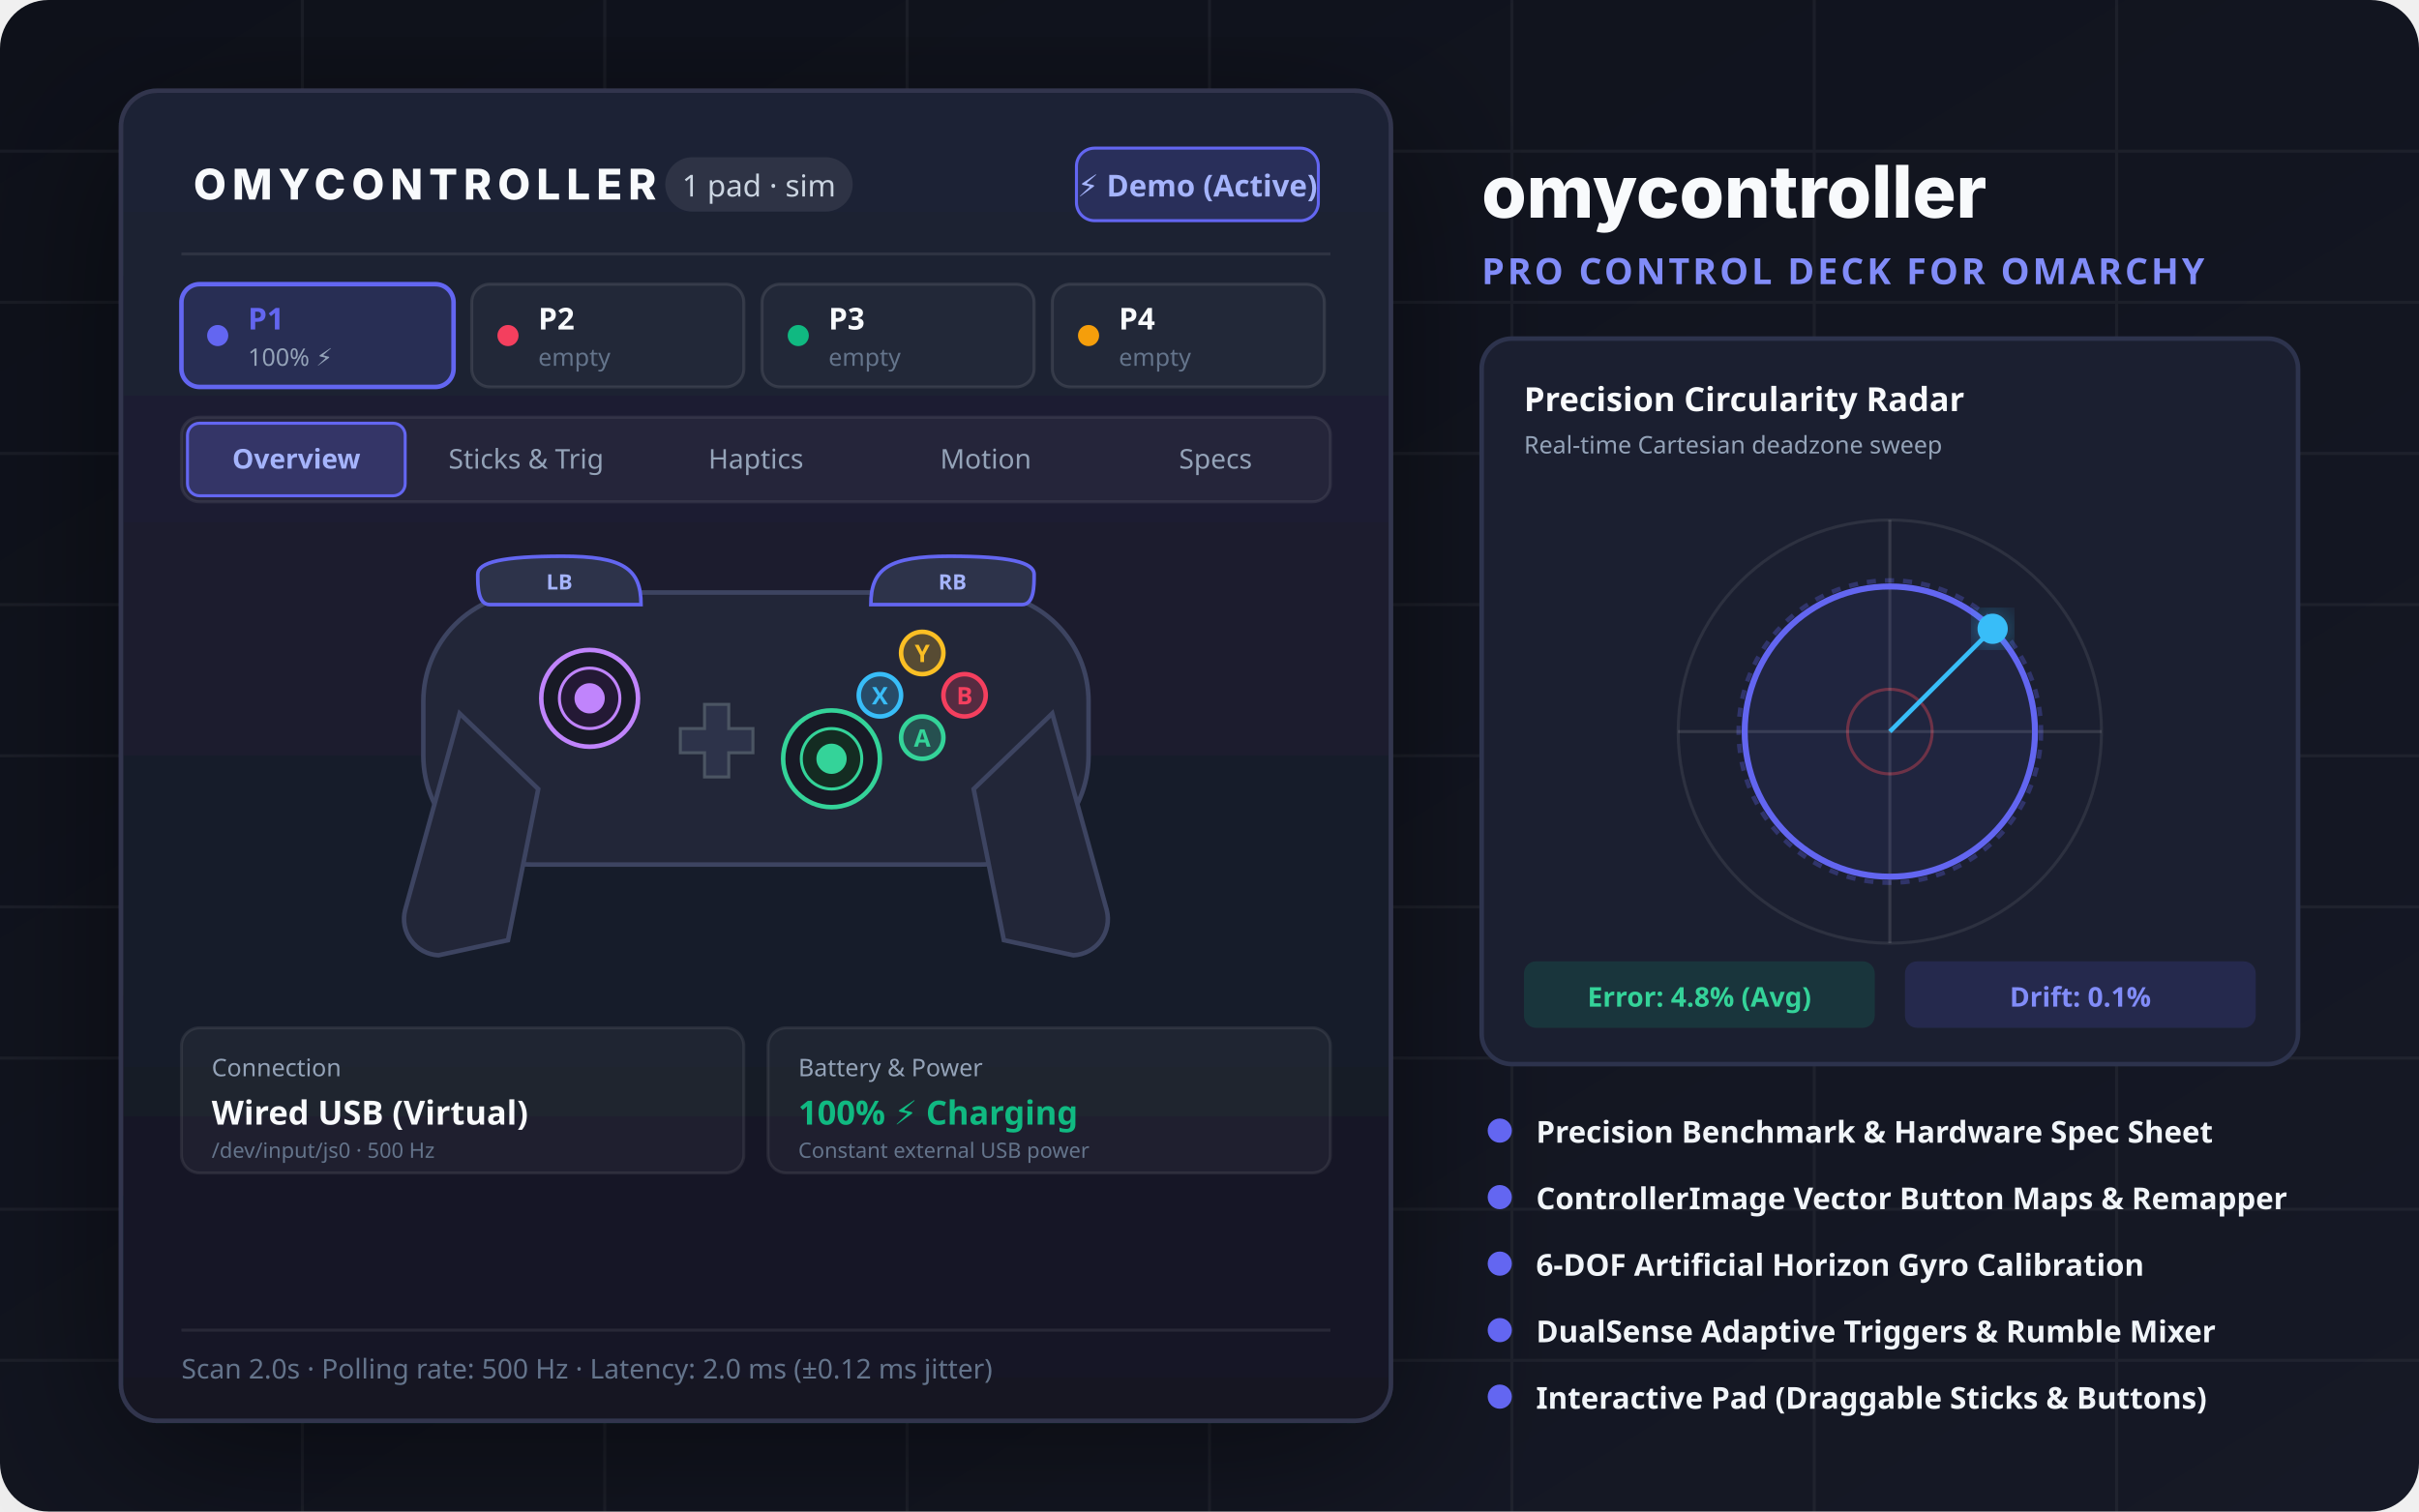
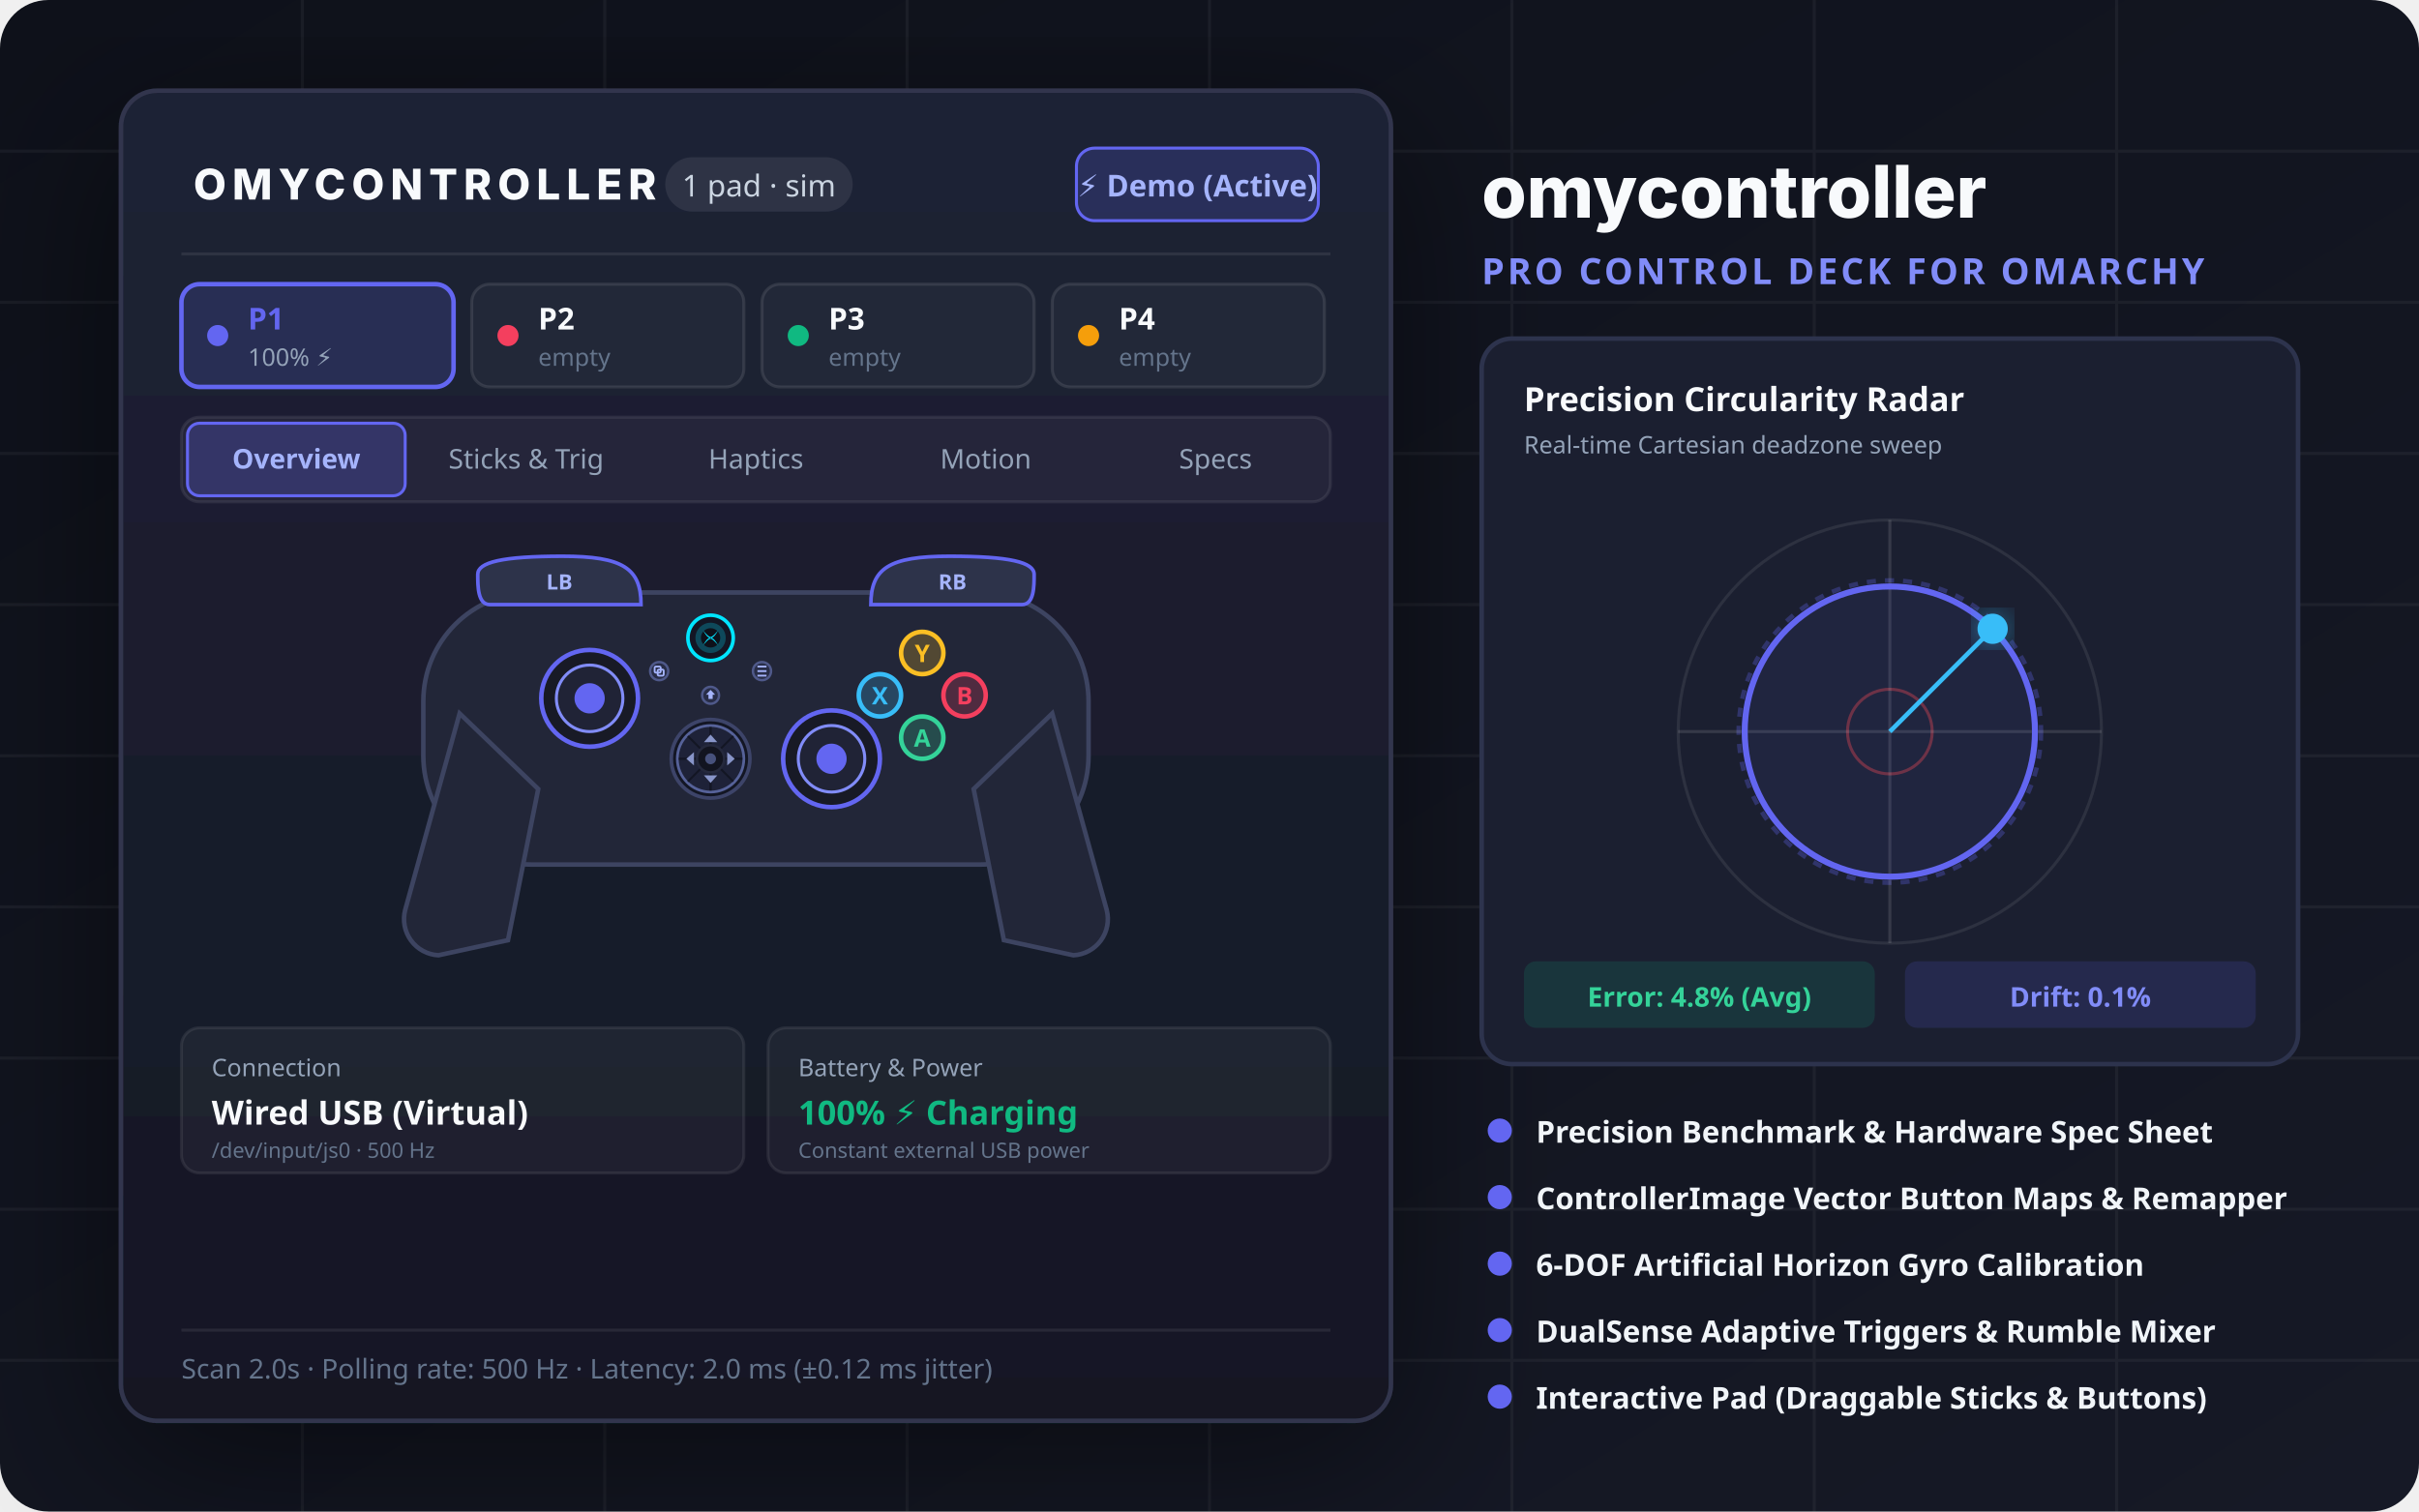
<svg xmlns="http://www.w3.org/2000/svg" viewBox="0 0 800 500" width="800" height="500">
  <defs>
    <linearGradient id="bgGrad" x1="0%" y1="0%" x2="100%" y2="100%">
      <stop offset="0%" stop-color="#0e111a" />
      <stop offset="100%" stop-color="#161926" />
    </linearGradient>
    <linearGradient id="panelGrad" x1="0%" y1="0%" x2="0%" y2="100%">
      <stop offset="0%" stop-color="#1e2235" />
      <stop offset="100%" stop-color="#151724" />
    </linearGradient>
    <linearGradient id="accentGrad" x1="0%" y1="0%" x2="100%" y2="0%">
      <stop offset="0%" stop-color="#6366f1" />
      <stop offset="100%" stop-color="#818cf8" />
    </linearGradient>
    <filter id="glow" x="-20%" y="-20%" width="140%" height="140%">
      <feGaussianBlur stdDeviation="6" result="blur" />
      <feComposite in="SourceGraphic" in2="blur" operator="over" />
    </filter>
  </defs>
  <rect width="800" height="500" rx="16" fill="url(#bgGrad)" />
  <g opacity="0.05" stroke="#ffffff" stroke-width="1">
    <line x1="0" y1="50" x2="800" y2="50" />
    <line x1="0" y1="100" x2="800" y2="100" />
    <line x1="0" y1="150" x2="800" y2="150" />
    <line x1="0" y1="200" x2="800" y2="200" />
    <line x1="0" y1="250" x2="800" y2="250" />
    <line x1="0" y1="300" x2="800" y2="300" />
    <line x1="0" y1="350" x2="800" y2="350" />
    <line x1="0" y1="400" x2="800" y2="400" />
    <line x1="0" y1="450" x2="800" y2="450" />
    <line x1="100" y1="0" x2="100" y2="500" />
    <line x1="200" y1="0" x2="200" y2="500" />
    <line x1="300" y1="0" x2="300" y2="500" />
    <line x1="400" y1="0" x2="400" y2="500" />
    <line x1="500" y1="0" x2="500" y2="500" />
    <line x1="600" y1="0" x2="600" y2="500" />
    <line x1="700" y1="0" x2="700" y2="500" />
  </g>
  <g transform="translate(40, 30)">
    <rect width="420" height="440" rx="12" fill="url(#panelGrad)" stroke="#31364d" stroke-width="1.5" filter="drop-shadow(0 12px 28px rgba(0,0,0,0.5))" />
    <text x="24" y="36" fill="#f8fafc" font-family="system-ui, -apple-system, sans-serif" font-size="14" font-weight="800" letter-spacing="2">OMYCONTROLLER</text>
    <rect x="180" y="22" width="62" height="18" rx="9" fill="rgba(255,255,255,0.08)" />
    <text x="211" y="35" fill="#cbd5e1" font-family="sans-serif" font-size="10" text-anchor="middle">1 pad · sim</text>
    <rect x="316" y="19" width="80" height="24" rx="6" fill="rgba(99,102,241,0.2)" stroke="#6366f1" stroke-width="1" />
    <text x="356" y="35" fill="#a5b4fc" font-family="sans-serif" font-size="10" font-weight="600" text-anchor="middle">⚡ Demo (Active)</text>
    <line x1="20" y1="54" x2="400" y2="54" stroke="rgba(255,255,255,0.08)" stroke-width="1" />
    <g transform="translate(20, 64)">
      <rect x="0" y="0" width="90" height="34" rx="6" fill="rgba(99,102,241,0.18)" stroke="#6366f1" stroke-width="1.5" />
      <circle cx="12" cy="17" r="3.5" fill="#6366f1" />
      <text x="22" y="15" fill="#6366f1" font-family="sans-serif" font-size="10" font-weight="700">P1</text>
      <text x="22" y="27" fill="#94a3b8" font-family="sans-serif" font-size="8">100% ⚡</text>
      <rect x="96" y="0" width="90" height="34" rx="6" fill="rgba(255,255,255,0.03)" stroke="rgba(255,255,255,0.1)" />
      <circle cx="108" cy="17" r="3.5" fill="#f43f5e" />
      <text x="118" y="15" fill="#f8fafc" font-family="sans-serif" font-size="10" font-weight="700">P2</text>
      <text x="118" y="27" fill="#64748b" font-family="sans-serif" font-size="8">empty</text>
      <rect x="192" y="0" width="90" height="34" rx="6" fill="rgba(255,255,255,0.03)" stroke="rgba(255,255,255,0.1)" />
      <circle cx="204" cy="17" r="3.5" fill="#10b981" />
      <text x="214" y="15" fill="#f8fafc" font-family="sans-serif" font-size="10" font-weight="700">P3</text>
      <text x="214" y="27" fill="#64748b" font-family="sans-serif" font-size="8">empty</text>
      <rect x="288" y="0" width="90" height="34" rx="6" fill="rgba(255,255,255,0.03)" stroke="rgba(255,255,255,0.1)" />
      <circle cx="300" cy="17" r="3.5" fill="#f59e0b" />
      <text x="310" y="15" fill="#f8fafc" font-family="sans-serif" font-size="10" font-weight="700">P4</text>
      <text x="310" y="27" fill="#64748b" font-family="sans-serif" font-size="8">empty</text>
    </g>
    <g transform="translate(20, 108)">
      <rect width="380" height="28" rx="6" fill="rgba(255,255,255,0.04)" stroke="rgba(255,255,255,0.08)" />
      <rect x="2" y="2" width="72" height="24" rx="4" fill="rgba(99,102,241,0.25)" stroke="#6366f1" stroke-width="1" />
      <text x="38" y="17" fill="#a5b4fc" font-family="sans-serif" font-size="9" font-weight="700" text-anchor="middle">Overview</text>
      <text x="114" y="17" fill="#94a3b8" font-family="sans-serif" font-size="9" text-anchor="middle">Sticks &amp; Trig</text>
      <text x="190" y="17" fill="#94a3b8" font-family="sans-serif" font-size="9" text-anchor="middle">Haptics</text>
      <text x="266" y="17" fill="#94a3b8" font-family="sans-serif" font-size="9" text-anchor="middle">Motion</text>
      <text x="342" y="17" fill="#94a3b8" font-family="sans-serif" font-size="9" text-anchor="middle">Specs</text>
    </g>
    <g transform="translate(70, 146)">
      <rect x="30" y="20" width="220" height="90" rx="36" fill="#222638" stroke="#3d4461" stroke-width="1.5" />
      <path d="M42 60 L24 125 A12 12 0 0 0 35 140 L58 135 L68 85 Z" fill="#222638" stroke="#3d4461" stroke-width="1.5" />
      <path d="M238 60 L256 125 A12 12 0 0 1 245 140 L222 135 L212 85 Z" fill="#222638" stroke="#3d4461" stroke-width="1.5" />
      <path d="M48 14 C48 10, 56 8, 76 8 C96 8, 102 12, 102 24 L52 24 C48 24, 48 18, 48 14 Z" fill="#2d334a" stroke="#6366f1" stroke-width="1.2" />
      <text x="75" y="19" fill="#a5b4fc" font-family="sans-serif" font-size="7" font-weight="700" text-anchor="middle">LB</text>
      <path d="M232 14 C232 10, 224 8, 204 8 C184 8, 178 12, 178 24 L228 24 C232 24, 232 18, 232 14 Z" fill="#2d334a" stroke="#6366f1" stroke-width="1.2" />
      <text x="205" y="19" fill="#a5b4fc" font-family="sans-serif" font-size="7" font-weight="700" text-anchor="middle">RB</text>
-       <circle cx="85" cy="55" r="16" fill="#181a26" stroke="#c084fc" stroke-width="1.5" />
-       <circle cx="85" cy="55" r="10" fill="#241935" stroke="#c084fc" stroke-width="1" />
-       <circle cx="85" cy="55" r="5" fill="#c084fc" />
-       <circle cx="165" cy="75" r="16" fill="#181a26" stroke="#34d399" stroke-width="1.5" />
-       <circle cx="165" cy="75" r="10" fill="#142c22" stroke="#34d399" stroke-width="1" />
-       <circle cx="165" cy="75" r="5" fill="#34d399" />
-       <path d="M115 65 h8 v-8 h8 v8 h8 v8 h-8 v8 h-8 v-8 h-8 z" fill="#2d334a" stroke="#4b5563" />
-       <circle cx="195" cy="40" r="7" fill="rgba(251,191,36,0.25)" stroke="#fbbf24" stroke-width="1.5" />
-       <text x="195" y="43" fill="#fbbf24" font-family="sans-serif" font-size="8" font-weight="800" text-anchor="middle">Y</text>
-       <circle cx="195" cy="68" r="7" fill="rgba(52,211,153,0.25)" stroke="#34d399" stroke-width="1.5" />
-       <text x="195" y="71" fill="#34d399" font-family="sans-serif" font-size="8" font-weight="800" text-anchor="middle">A</text>
-       <circle cx="181" cy="54" r="7" fill="rgba(56,189,248,0.25)" stroke="#38bdf8" stroke-width="1.5" />
-       <text x="181" y="57" fill="#38bdf8" font-family="sans-serif" font-size="8" font-weight="800" text-anchor="middle">X</text>
-       <circle cx="209" cy="54" r="7" fill="rgba(244,63,94,0.25)" stroke="#f43f5e" stroke-width="1.5" />
-       <text x="209" y="57" fill="#f43f5e" font-family="sans-serif" font-size="8" font-weight="800" text-anchor="middle">B</text>
+       <circle cx="125" cy="35" r="7.5" fill="#131624" stroke="#00e5ff" stroke-width="1.2" />
+       <circle cx="125" cy="35" r="5" fill="#00e5ff" opacity="0.25" />
+       <circle cx="125" cy="35" r="3.2" fill="#0e111a" />
+       <path d="M 122.5 32.5 C 123.5 33.7, 124.3 34.6, 125 34.7 C 125.7 34.6, 126.5 33.7, 127.5 32.5 C 126.8 33.8, 126 35, 125 35.1 C 124 35, 123.2 33.8, 122.5 32.5 Z M 122.5 37.5 C 123.5 36.3, 124.3 35.4, 125 35.3 C 125.7 35.4, 126.5 36.3, 127.5 37.5 C 126.8 36.2, 126 35, 125 34.9 C 124 35, 123.2 36.2, 122.5 37.5 Z" fill="#00e5ff" />
+       <circle cx="108" cy="46" r="3" fill="#282d47" stroke="#4f598a" stroke-width="0.8" />
+       <rect x="106.5" y="44.5" width="2" height="2" rx="0.4" fill="none" stroke="#a5b4fc" stroke-width="0.6" />
+       <rect x="107.5" y="45.5" width="2" height="2" rx="0.4" fill="none" stroke="#a5b4fc" stroke-width="0.6" />
+       <circle cx="142" cy="46" r="3" fill="#282d47" stroke="#4f598a" stroke-width="0.8" />
+       <line x1="140.5" y1="44.5" x2="143.5" y2="44.5" stroke="#a5b4fc" stroke-width="0.6" />
+       <line x1="140.5" y1="46" x2="143.5" y2="46" stroke="#a5b4fc" stroke-width="0.6" />
+       <line x1="140.5" y1="47.5" x2="143.5" y2="47.5" stroke="#a5b4fc" stroke-width="0.6" />
+       <circle cx="125" cy="54" r="2.8" fill="#282d47" stroke="#4f598a" stroke-width="0.8" />
+       <path d="M 125 52.2 L 123.5 53.8 L 124.3 53.8 L 124.3 55.2 L 125.7 55.2 L 125.7 53.8 L 126.5 53.8 Z" fill="#a5b4fc" />
+       <circle cx="85" cy="55" r="16" fill="#181a26" stroke="#6366f1" stroke-width="1.5" />
+       <circle cx="85" cy="55" r="11" fill="#202336" stroke="#818cf8" stroke-width="1" />
+       <line x1="85" y1="40" x2="85" y2="43" stroke="#181a26" stroke-width="1.4" />
+       <line x1="85" y1="67" x2="85" y2="70" stroke="#181a26" stroke-width="1.4" />
+       <line x1="70" y1="55" x2="73" y2="55" stroke="#181a26" stroke-width="1.4" />
+       <line x1="97" y1="55" x2="100" y2="55" stroke="#181a26" stroke-width="1.4" />
+       <circle cx="85" cy="55" r="5" fill="#6366f1" />
+       <circle cx="165" cy="75" r="16" fill="#181a26" stroke="#6366f1" stroke-width="1.5" />
+       <circle cx="165" cy="75" r="11" fill="#202336" stroke="#818cf8" stroke-width="1" />
+       <line x1="165" y1="60" x2="165" y2="63" stroke="#181a26" stroke-width="1.4" />
+       <line x1="165" y1="87" x2="165" y2="90" stroke="#181a26" stroke-width="1.4" />
+       <line x1="150" y1="75" x2="153" y2="75" stroke="#181a26" stroke-width="1.4" />
+       <line x1="177" y1="75" x2="180" y2="75" stroke="#181a26" stroke-width="1.4" />
+       <circle cx="165" cy="75" r="5" fill="#6366f1" />
+       <g transform="translate(125, 75)">
+         <circle cx="0" cy="0" r="13" fill="#131624" stroke="#3d4469" stroke-width="1.2" />
+         <circle cx="0" cy="0" r="11" fill="#1e2238" stroke="#566299" stroke-width="0.9" />
+         <line x1="0" y1="-10.5" x2="0" y2="10.5" stroke="#131624" stroke-width="0.8" />
+         <line x1="-10.5" y1="0" x2="10.5" y2="0" stroke="#131624" stroke-width="0.8" />
+         <line x1="-7.5" y1="-7.5" x2="7.5" y2="7.5" stroke="#131624" stroke-width="0.7" />
+         <line x1="-7.5" y1="7.5" x2="7.5" y2="-7.5" stroke="#131624" stroke-width="0.7" />
+         <circle cx="0" cy="0" r="4.5" fill="#121420" stroke="#25293d" stroke-width="0.8" />
+         <circle cx="0" cy="0" r="1.8" fill="#47517c" />
+         <path d="M 0 -8 L -2.2 -5.5 L 2.2 -5.5 Z" fill="#8895c9" />
+         <path d="M 0 8 L -2.2 5.5 L 2.2 5.5 Z" fill="#8895c9" />
+         <path d="M -8 0 L -5.5 -2.2 L -5.5 2.2 Z" fill="#8895c9" />
+         <path d="M 8 0 L 5.5 -2.2 L 5.5 2.2 Z" fill="#8895c9" />
+       </g>
+       <circle cx="195" cy="40" r="7" fill="rgba(251,191,36,0.22)" stroke="#fbbf24" stroke-width="1.5" />
+       <text x="195" y="43" fill="#fbbf24" font-family="sans-serif" font-size="8" font-weight="900" text-anchor="middle">Y</text>
+       <circle cx="195" cy="68" r="7" fill="rgba(52,211,153,0.22)" stroke="#34d399" stroke-width="1.5" />
+       <text x="195" y="71" fill="#34d399" font-family="sans-serif" font-size="8" font-weight="900" text-anchor="middle">A</text>
+       <circle cx="181" cy="54" r="7" fill="rgba(56,189,248,0.22)" stroke="#38bdf8" stroke-width="1.5" />
+       <text x="181" y="57" fill="#38bdf8" font-family="sans-serif" font-size="8" font-weight="900" text-anchor="middle">X</text>
+       <circle cx="209" cy="54" r="7" fill="rgba(244,63,94,0.22)" stroke="#f43f5e" stroke-width="1.5" />
+       <text x="209" y="57" fill="#f43f5e" font-family="sans-serif" font-size="8" font-weight="900" text-anchor="middle">B</text>
    </g>
    <g transform="translate(20, 310)">
      <rect x="0" y="0" width="186" height="48" rx="6" fill="rgba(255,255,255,0.04)" stroke="rgba(255,255,255,0.08)" />
      <text x="10" y="16" fill="#94a3b8" font-family="sans-serif" font-size="8">Connection</text>
      <text x="10" y="32" fill="#f8fafc" font-family="sans-serif" font-size="11" font-weight="700">Wired USB (Virtual)</text>
      <text x="10" y="43" fill="#64748b" font-family="sans-serif" font-size="7">/dev/input/js0 · 500 Hz</text>
      <rect x="194" y="0" width="186" height="48" rx="6" fill="rgba(255,255,255,0.04)" stroke="rgba(255,255,255,0.08)" />
      <text x="204" y="16" fill="#94a3b8" font-family="sans-serif" font-size="8">Battery &amp; Power</text>
      <text x="204" y="32" fill="#10b981" font-family="sans-serif" font-size="11" font-weight="700">100% ⚡ Charging</text>
      <text x="204" y="43" fill="#64748b" font-family="sans-serif" font-size="7">Constant external USB power</text>
    </g>
    <g transform="translate(20, 410)">
      <line x1="0" y1="0" x2="380" y2="0" stroke="rgba(255,255,255,0.08)" />
      <text x="0" y="16" fill="#64748b" font-family="sans-serif" font-size="9">Scan 2.0s · Polling rate: 500 Hz · Latency: 2.0 ms (±0.12 ms jitter)</text>
    </g>
  </g>
  <g transform="translate(490, 40)">
    <text x="0" y="32" fill="#f8fafc" font-family="system-ui, -apple-system, sans-serif" font-size="24" font-weight="800">omycontroller</text>
    <text x="0" y="54" fill="#818cf8" font-family="sans-serif" font-size="12" font-weight="600" letter-spacing="1">PRO CONTROL DECK FOR OMARCHY</text>
    <g transform="translate(0, 72)">
      <rect width="270" height="240" rx="10" fill="#1b1f30" stroke="#2d334d" stroke-width="1.5" />
      <text x="14" y="24" fill="#f8fafc" font-family="sans-serif" font-size="11" font-weight="700">Precision Circularity Radar</text>
      <text x="14" y="38" fill="#94a3b8" font-family="sans-serif" font-size="8">Real-time Cartesian deadzone sweep</text>
      <g transform="translate(135, 130)">
        <circle cx="0" cy="0" r="70" fill="none" stroke="rgba(255,255,255,0.08)" stroke-width="1" />
        <circle cx="0" cy="0" r="50" fill="none" stroke="rgba(99,102,241,0.3)" stroke-width="1.5" stroke-dasharray="3,3" />
        <circle cx="0" cy="0" r="14" fill="none" stroke="rgba(239,68,68,0.4)" stroke-width="1" />
        <line x1="-70" y1="0" x2="70" y2="0" stroke="rgba(255,255,255,0.12)" />
        <line x1="0" y1="-70" x2="0" y2="70" stroke="rgba(255,255,255,0.12)" />
        <path d="M 48 0 A 48 48 0 1 1 -48 0 A 48 48 0 1 1 48 0" fill="rgba(99,102,241,0.08)" stroke="#6366f1" stroke-width="2" />
        <circle cx="34" cy="-34" r="5" fill="#38bdf8" filter="url(#glow)" />
        <line x1="0" y1="0" x2="34" y2="-34" stroke="#38bdf8" stroke-width="1.5" />
      </g>
      <rect x="14" y="206" width="116" height="22" rx="4" fill="rgba(16,185,129,0.15)" />
      <text x="72" y="221" fill="#34d399" font-family="sans-serif" font-size="9" font-weight="700" text-anchor="middle">Error: 4.8% (Avg)</text>
      <rect x="140" y="206" width="116" height="22" rx="4" fill="rgba(99,102,241,0.15)" />
      <text x="198" y="221" fill="#818cf8" font-family="sans-serif" font-size="9" font-weight="700" text-anchor="middle">Drift: 0.1%</text>
    </g>
    <g transform="translate(0, 328)">
      <circle cx="6" cy="6" r="4" fill="#6366f1" />
      <text x="18" y="10" fill="#f1f5f9" font-family="sans-serif" font-size="10" font-weight="600">Precision Benchmark &amp; Hardware Spec Sheet</text>
      <circle cx="6" cy="28" r="4" fill="#6366f1" />
      <text x="18" y="32" fill="#f1f5f9" font-family="sans-serif" font-size="10" font-weight="600">ControllerImage Vector Button Maps &amp; Remapper</text>
      <circle cx="6" cy="50" r="4" fill="#6366f1" />
      <text x="18" y="54" fill="#f1f5f9" font-family="sans-serif" font-size="10" font-weight="600">6-DOF Artificial Horizon Gyro Calibration</text>
      <circle cx="6" cy="72" r="4" fill="#6366f1" />
      <text x="18" y="76" fill="#f1f5f9" font-family="sans-serif" font-size="10" font-weight="600">DualSense Adaptive Triggers &amp; Rumble Mixer</text>
      <circle cx="6" cy="94" r="4" fill="#6366f1" />
      <text x="18" y="98" fill="#f1f5f9" font-family="sans-serif" font-size="10" font-weight="600">Interactive Pad (Draggable Sticks &amp; Buttons)</text>
    </g>
  </g>
</svg>
